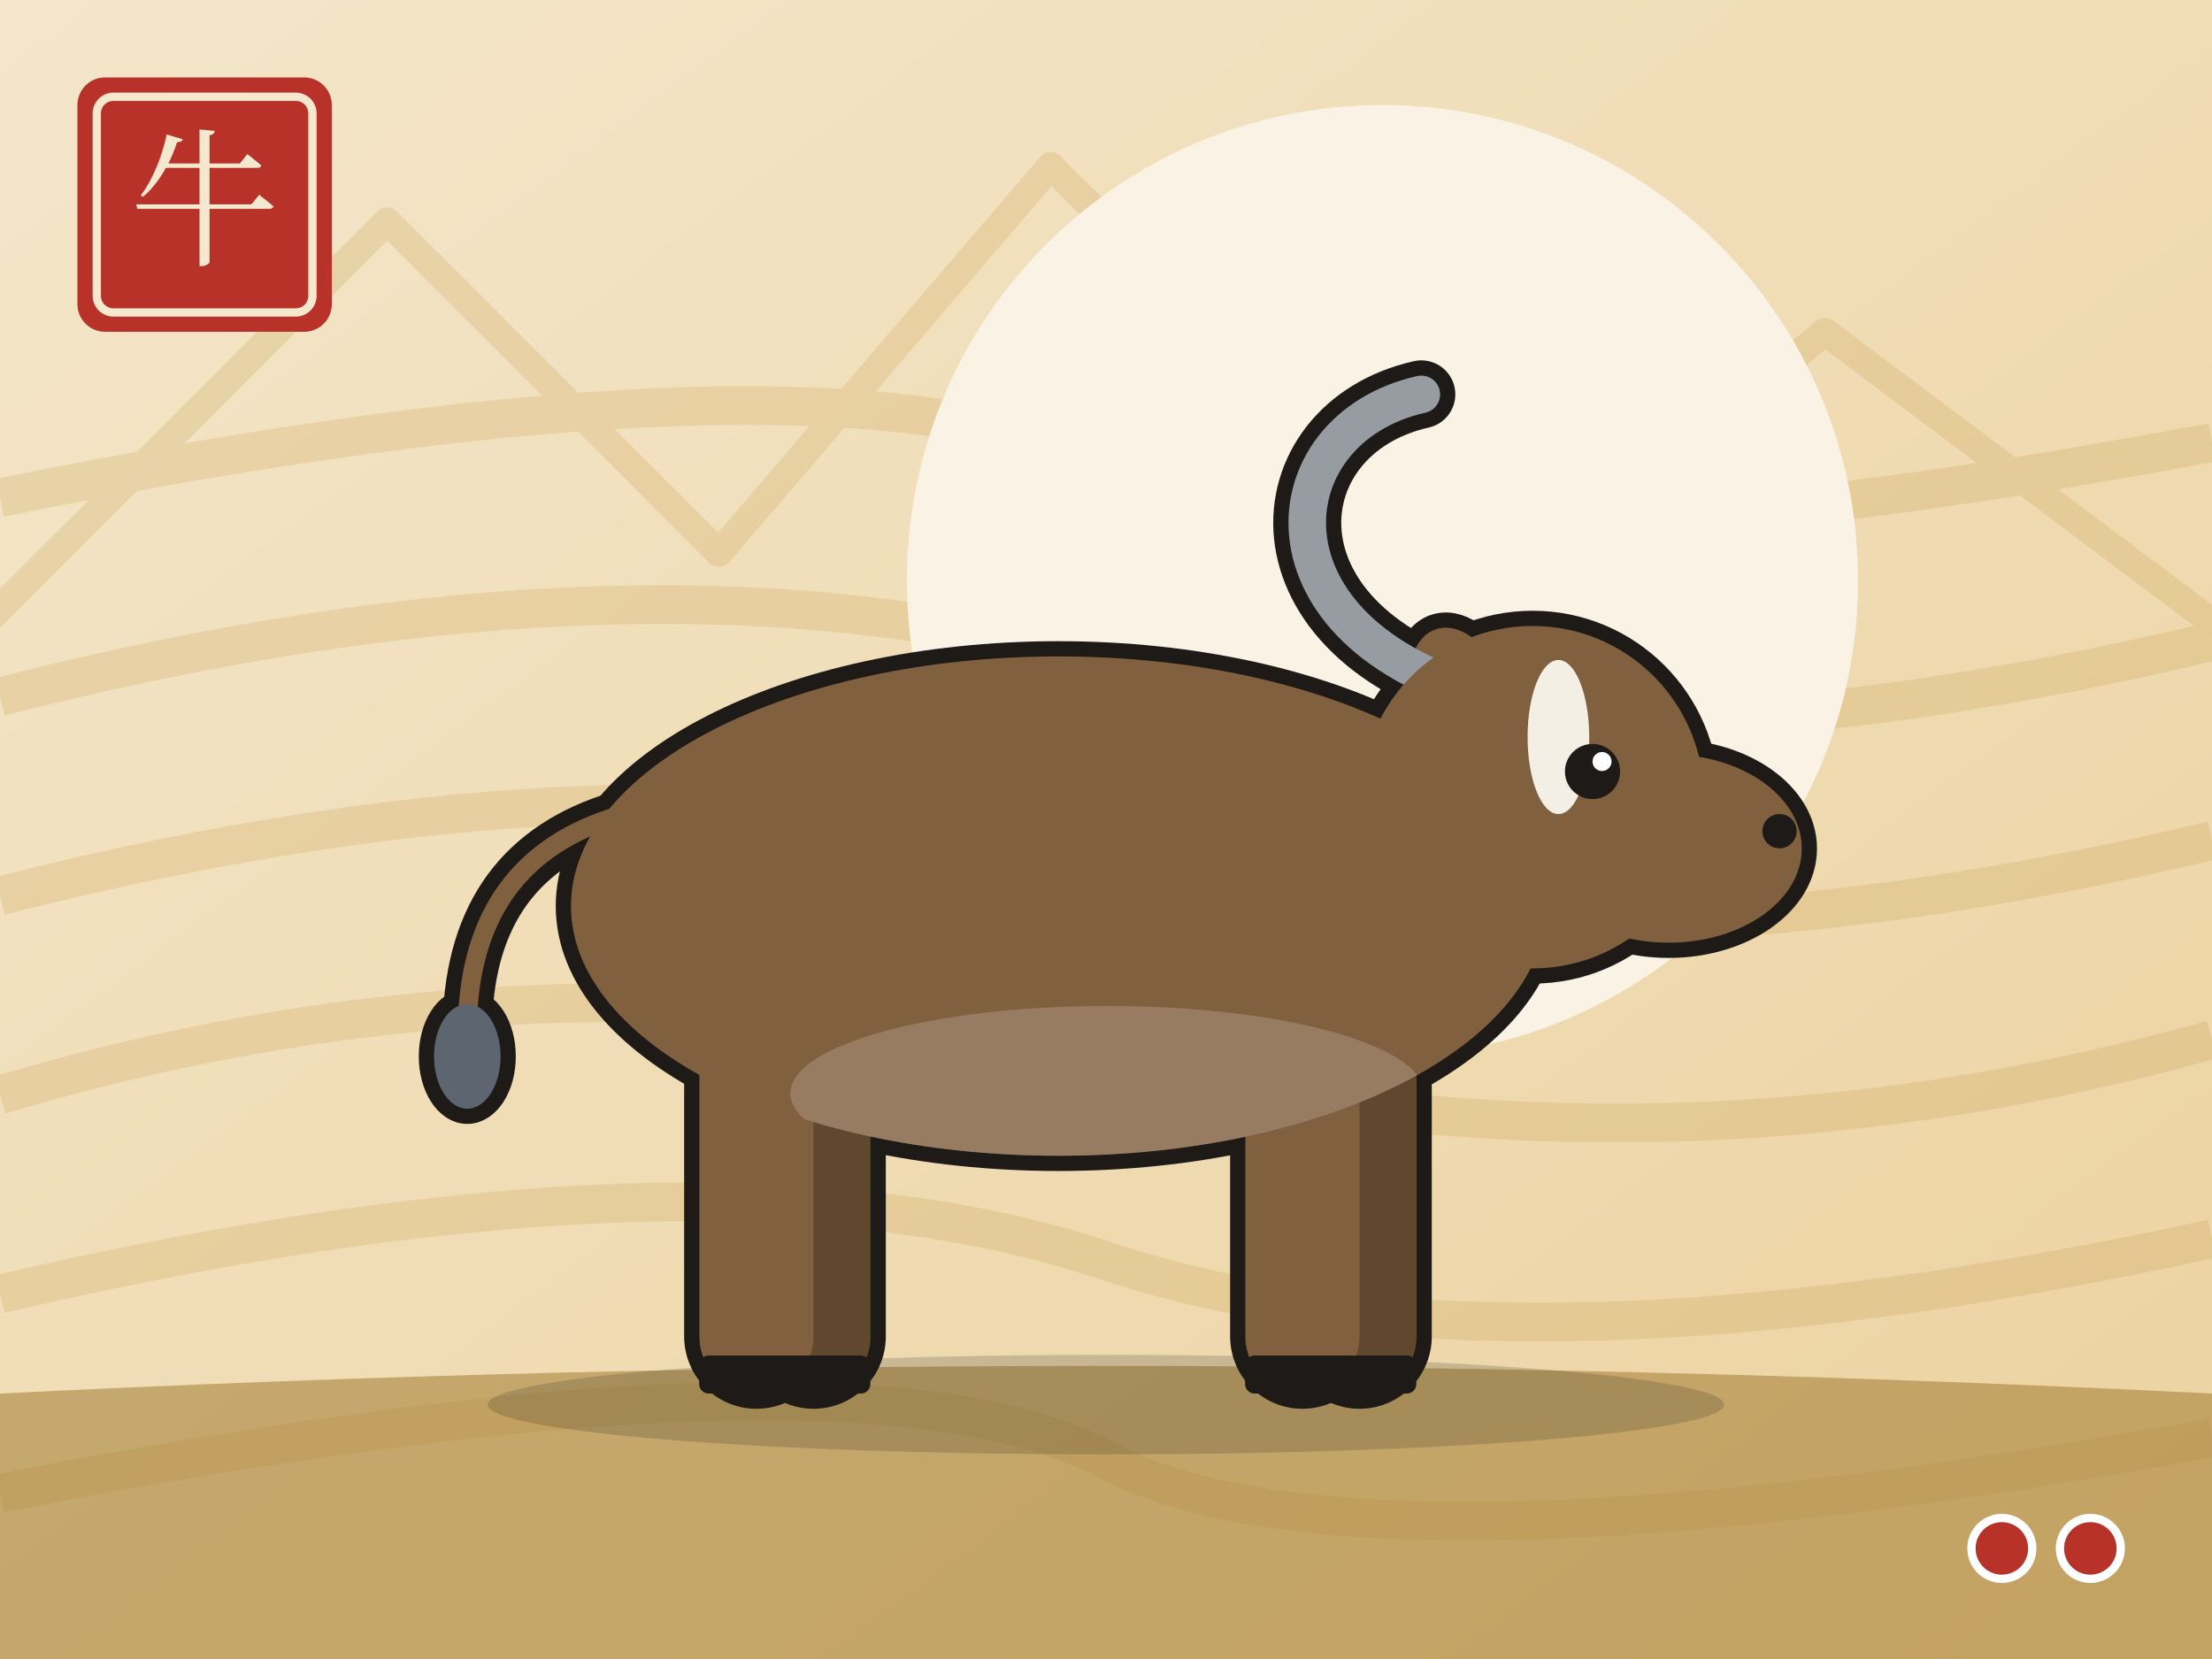
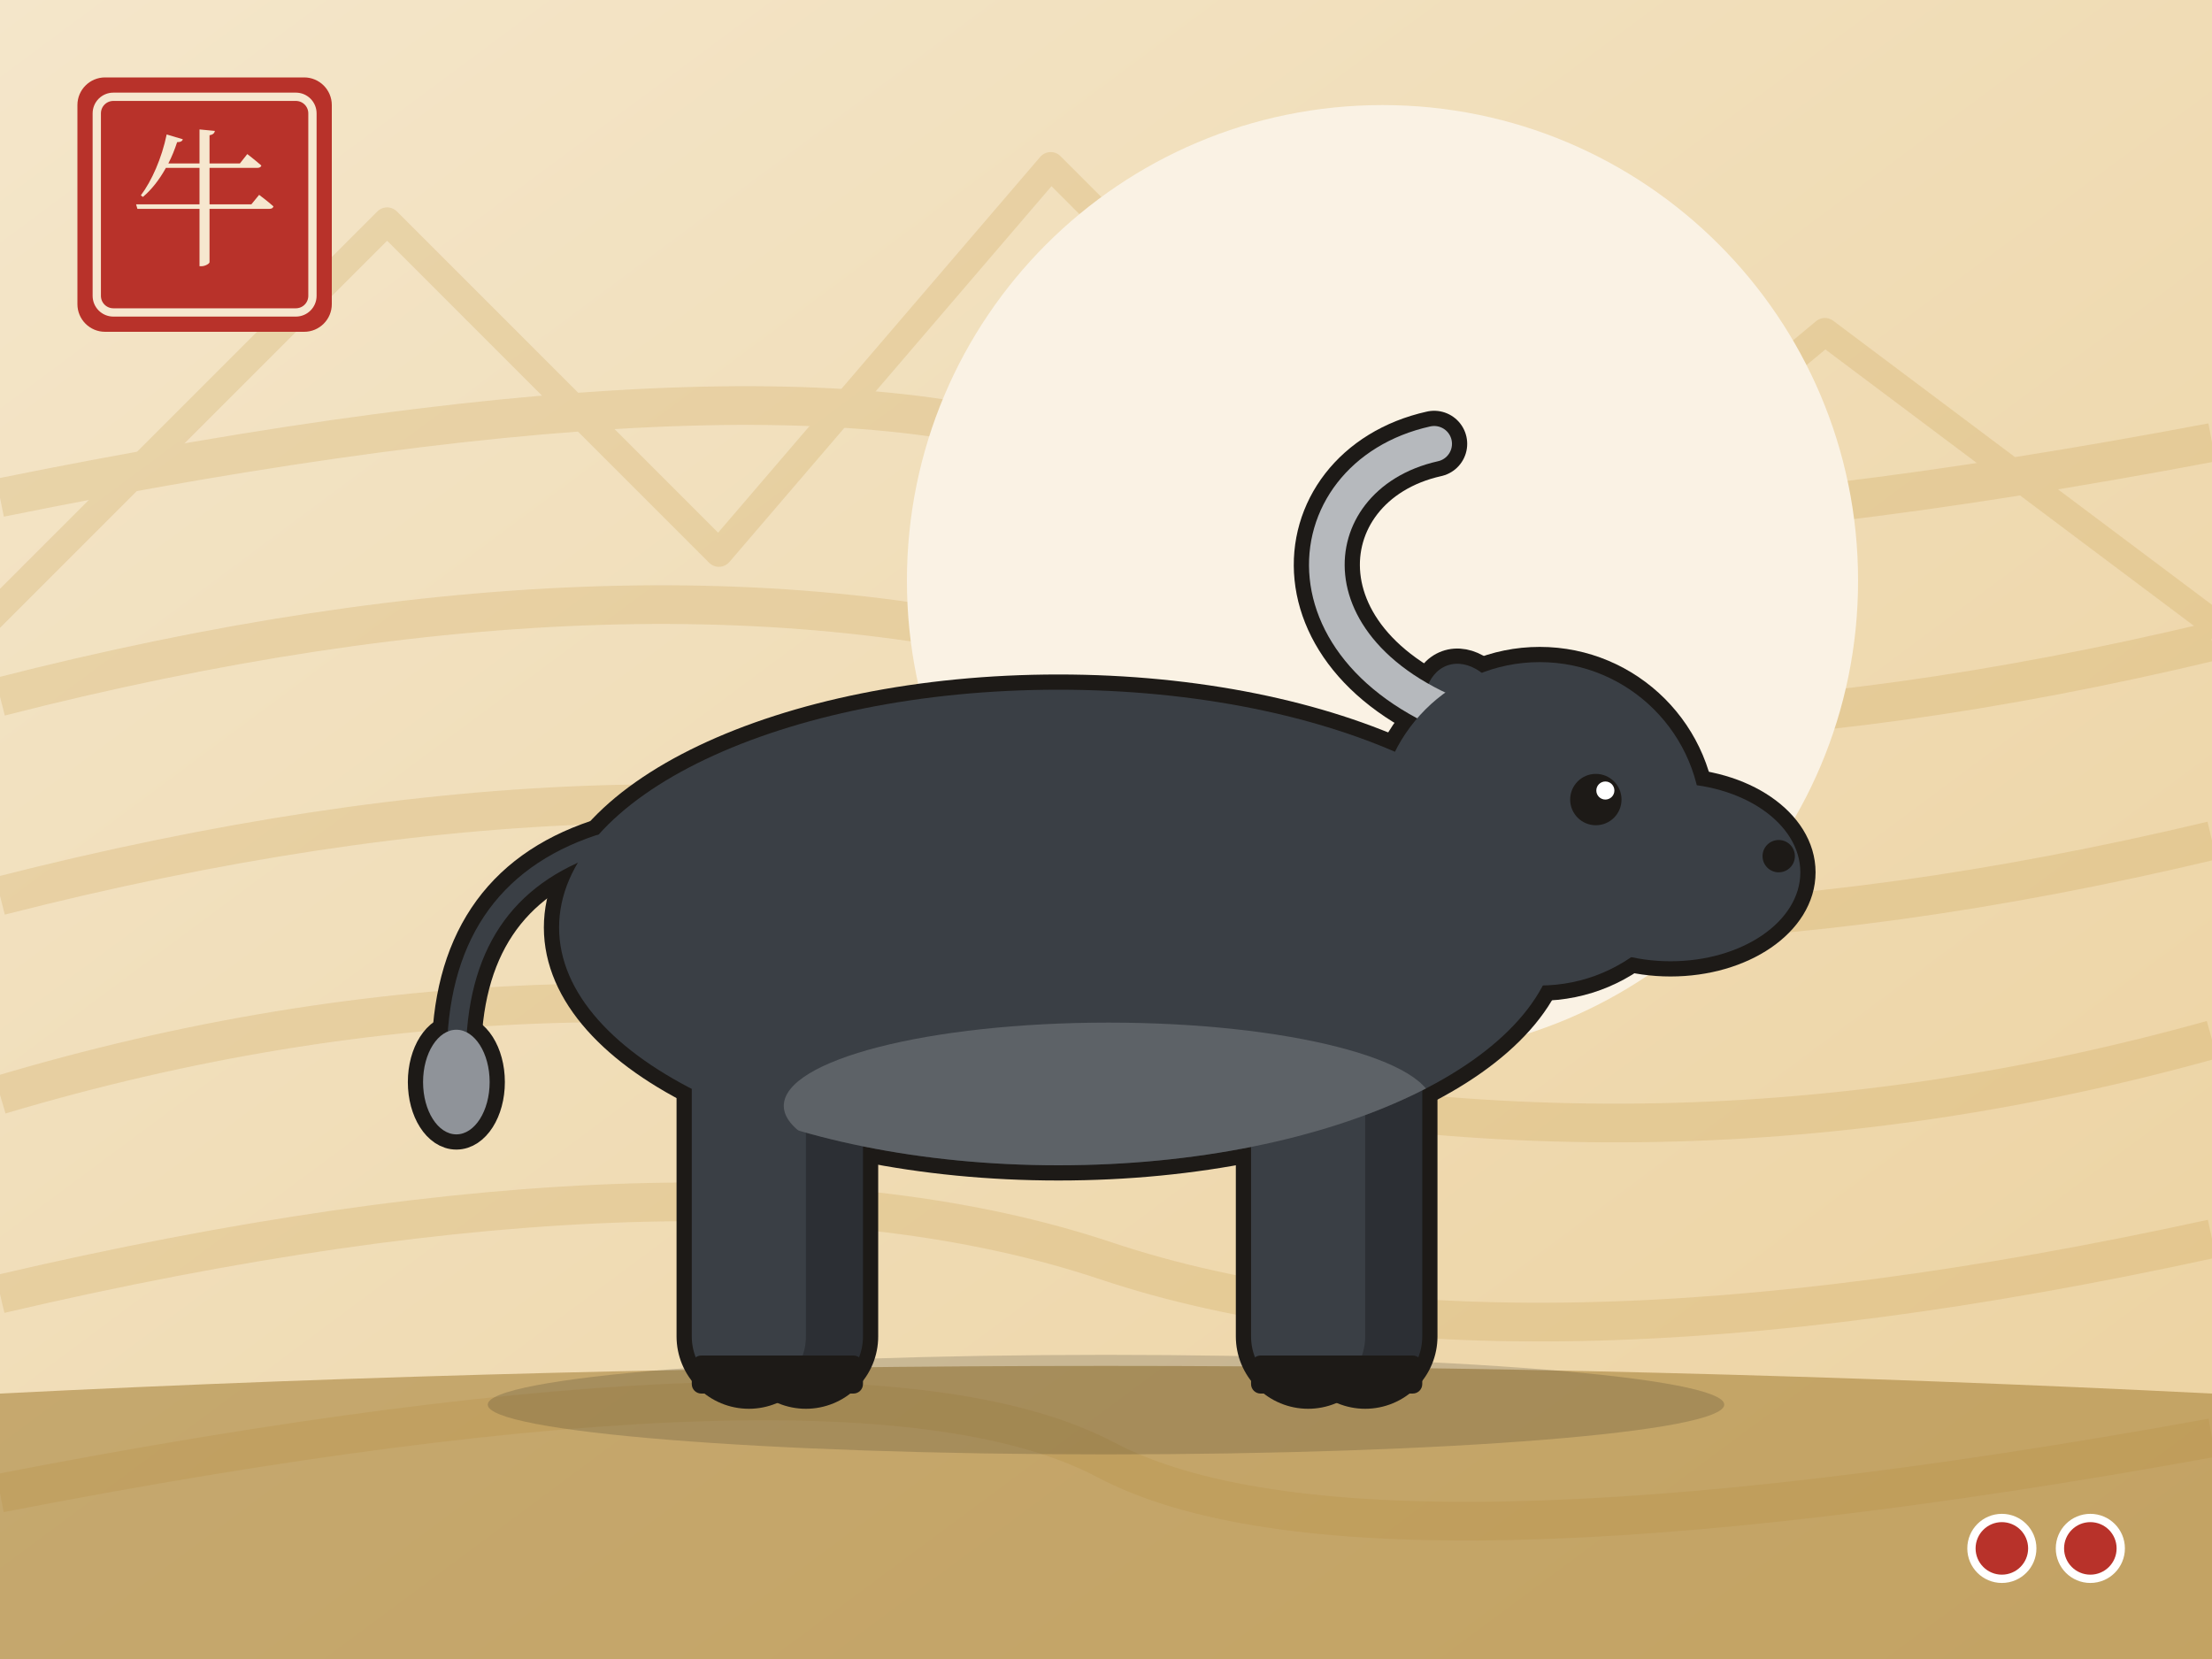
<svg xmlns="http://www.w3.org/2000/svg" viewBox="0 0 400 300" width="400" height="300">
  <defs>
    <linearGradient id="bg-plowhorn" x1="0" x2="1" y1="0" y2="1">
      <stop offset="0" stop-color="#f4e6ca" />
      <stop offset="1" stop-color="#ecd2a0" />
    </linearGradient>
  </defs>
  <rect width="400" height="300" fill="url(#bg-plowhorn)" />
  <g opacity="0.2">
    <path d="M0 90 Q148.144 60 200 84 T400 80" stroke="#bf9039" stroke-width="7" fill="none" />
    <path d="M0 126 Q117.214 96 200 120 T400 116" stroke="#bf9039" stroke-width="7" fill="none" />
    <path d="M0 162 Q117.623 132 200 156 T400 152" stroke="#bf9039" stroke-width="7" fill="none" />
    <path d="M0 198 Q100.44 168 200 192 T400 188" stroke="#bf9039" stroke-width="7" fill="none" />
    <path d="M0 234 Q128.228 204 200 228 T400 224" stroke="#bf9039" stroke-width="7" fill="none" />
    <path d="M0 270 Q154.624 240 200 264 T400 260" stroke="#bf9039" stroke-width="7" fill="none" />
    <path d="M-10 120 L70 40 L130 100 L190 30 L270 110 L330 60 L410 120" stroke="#bf9039" stroke-width="5" fill="none" stroke-linejoin="round" />
  </g>
  <circle cx="250" cy="105" r="86" fill="#faf2e4" />
  <path d="M0 252 Q200 242 400 252 L400 300 L0 300 Z" fill="#a37b31" opacity="0.55" />
  <ellipse cx="200" cy="254" rx="111.8" ry="9" fill="#1d1a17" opacity="0.18" />
  <g transform="translate(200 252) scale(0.86) translate(-200 -252)">
-     <path d="M95.7 131.1 Q65.7 141.1 65.7 176.1" fill="none" stroke="#1d1a17" stroke-width="10.4" stroke-linecap="round" stroke-linejoin="round" />
-     <ellipse cx="65.7" cy="181.1" rx="7" ry="11" fill="#1d1a17" stroke="#1d1a17" stroke-width="6.4" stroke-linejoin="round" />
-     <path d="M138.5 160 L138.5 240" fill="none" stroke="#1d1a17" stroke-width="30.4" stroke-linecap="round" stroke-linejoin="round" />
-     <path d="M253.3 160 L253.3 240" fill="none" stroke="#1d1a17" stroke-width="30.4" stroke-linecap="round" stroke-linejoin="round" />
-     <ellipse cx="190" cy="149.5" rx="102.5" ry="52.5" fill="#1d1a17" stroke="#1d1a17" stroke-width="6.4" stroke-linejoin="round" />
-     <path d="M236.1 144.3 L282.5 133.8" fill="none" stroke="#1d1a17" stroke-width="60.4" stroke-linecap="round" stroke-linejoin="round" />
-     <ellipse cx="273.5" cy="103.2" rx="9" ry="12.6" transform="rotate(-20 273.5 103.2)" fill="#1d1a17" stroke="#1d1a17" stroke-width="6.4" stroke-linejoin="round" />
-     <path d="M280.7 105.6 C230.3 92.4 233.9 49.2 266.3 41.9" fill="none" stroke="#1d1a17" stroke-width="14.3" stroke-linecap="round" stroke-linejoin="round" />
-     <ellipse cx="289.7" cy="126.6" rx="36" ry="36" fill="#1d1a17" stroke="#1d1a17" stroke-width="6.4" stroke-linejoin="round" />
-     <ellipse cx="318.3" cy="137.4" rx="28" ry="19.8" fill="#1d1a17" stroke="#1d1a17" stroke-width="6.4" stroke-linejoin="round" />
-     <path d="M126.5 160 L126.5 240" fill="none" stroke="#1d1a17" stroke-width="30.4" stroke-linecap="round" stroke-linejoin="round" />
-     <path d="M241.3 160 L241.3 240" fill="none" stroke="#1d1a17" stroke-width="30.4" stroke-linecap="round" stroke-linejoin="round" />
-     <path d="M95.7 131.1 Q65.7 141.1 65.7 176.1" fill="none" stroke="#80603f" stroke-width="4" stroke-linecap="round" stroke-linejoin="round" />
-     <ellipse cx="65.7" cy="181.1" rx="7" ry="11" fill="#5d6670" />
-     <path d="M138.5 160 L138.5 240" fill="none" stroke="#60482f" stroke-width="24" stroke-linecap="round" stroke-linejoin="round" />
-     <path d="M253.3 160 L253.3 240" fill="none" stroke="#60482f" stroke-width="24" stroke-linecap="round" stroke-linejoin="round" />
-     <ellipse cx="190" cy="149.5" rx="102.5" ry="52.5" fill="#80603f" />
-     <path d="M236.1 144.3 L282.5 133.8" fill="none" stroke="#80603f" stroke-width="54" stroke-linecap="round" stroke-linejoin="round" />
-     <ellipse cx="273.5" cy="103.2" rx="9" ry="12.6" transform="rotate(-20 273.5 103.2)" fill="#80603f" />
-     <path d="M280.7 105.6 C230.3 92.4 233.9 49.2 266.3 41.9" fill="none" stroke="#969ca2" stroke-width="7.9" stroke-linecap="round" stroke-linejoin="round" />
-     <ellipse cx="289.7" cy="126.6" rx="36" ry="36" fill="#80603f" />
-     <ellipse cx="318.3" cy="137.4" rx="28" ry="19.8" fill="#80603f" />
-     <path d="M126.5 160 L126.5 240" fill="none" stroke="#80603f" stroke-width="24" stroke-linecap="round" stroke-linejoin="round" />
-     <path d="M241.3 160 L241.3 240" fill="none" stroke="#80603f" stroke-width="24" stroke-linecap="round" stroke-linejoin="round" />
-     <rect x="126.45" y="244" width="24" height="8" rx="2" fill="#1d1a17" />
-     <rect x="241.25" y="244" width="24" height="8" rx="2" fill="#1d1a17" />
-     <rect x="114.45" y="244" width="24" height="8" rx="2" fill="#1d1a17" />
-     <rect x="229.25" y="244" width="24" height="8" rx="2" fill="#1d1a17" />
+     <path d="M93.4 136.5 Q63.4 146.5 63.4 181.5" fill="none" stroke="#1d1a17" stroke-width="10.4" stroke-linecap="round" stroke-linejoin="round" />
+     <ellipse cx="63.4" cy="186.5" rx="7" ry="11" fill="#1d1a17" stroke="#1d1a17" stroke-width="6.4" stroke-linejoin="round" />
+     <path d="M136.9 164 L136.9 240" fill="none" stroke="#1d1a17" stroke-width="30.4" stroke-linecap="round" stroke-linejoin="round" />
+     <path d="M254.5 164 L254.5 240" fill="none" stroke="#1d1a17" stroke-width="30.4" stroke-linecap="round" stroke-linejoin="round" />
+     <ellipse cx="190" cy="154" rx="105" ry="50" fill="#1d1a17" stroke="#1d1a17" stroke-width="6.4" stroke-linejoin="round" />
+     <path d="M237.3 149 L284.3 139" fill="none" stroke="#1d1a17" stroke-width="57.4" stroke-linecap="round" stroke-linejoin="round" />
+     <ellipse cx="275.8" cy="110.1" rx="8.5" ry="11.9" transform="rotate(-20 275.8 110.1)" fill="#1d1a17" stroke="#1d1a17" stroke-width="6.4" stroke-linejoin="round" />
+     <path d="M282.7 112.7 C235.1 99.9 238.5 59.1 269 52.3" fill="none" stroke="#1d1a17" stroke-width="13.9" stroke-linecap="round" stroke-linejoin="round" />
+     <ellipse cx="291.2" cy="132.2" rx="34" ry="34" fill="#1d1a17" stroke="#1d1a17" stroke-width="6.4" stroke-linejoin="round" />
+     <ellipse cx="318.7" cy="142.4" rx="27.3" ry="18.7" fill="#1d1a17" stroke="#1d1a17" stroke-width="6.4" stroke-linejoin="round" />
+     <path d="M124.9 164 L124.9 240" fill="none" stroke="#1d1a17" stroke-width="30.4" stroke-linecap="round" stroke-linejoin="round" />
+     <path d="M242.5 164 L242.5 240" fill="none" stroke="#1d1a17" stroke-width="30.4" stroke-linecap="round" stroke-linejoin="round" />
+     <path d="M93.4 136.5 Q63.4 146.5 63.4 181.5" fill="none" stroke="#3a3f45" stroke-width="4" stroke-linecap="round" stroke-linejoin="round" />
+     <ellipse cx="63.4" cy="186.5" rx="7" ry="11" fill="#8f9399" />
+     <path d="M136.9 164 L136.9 240" fill="none" stroke="#2c2f34" stroke-width="24" stroke-linecap="round" stroke-linejoin="round" />
+     <path d="M254.5 164 L254.5 240" fill="none" stroke="#2c2f34" stroke-width="24" stroke-linecap="round" stroke-linejoin="round" />
+     <ellipse cx="190" cy="154" rx="105" ry="50" fill="#3a3f45" />
+     <path d="M237.3 149 L284.3 139" fill="none" stroke="#3a3f45" stroke-width="51" stroke-linecap="round" stroke-linejoin="round" />
+     <ellipse cx="275.8" cy="110.1" rx="8.5" ry="11.9" transform="rotate(-20 275.8 110.1)" fill="#3a3f45" />
+     <path d="M282.7 112.7 C235.1 99.9 238.5 59.1 269 52.3" fill="none" stroke="#b6b9bd" stroke-width="7.5" stroke-linecap="round" stroke-linejoin="round" />
+     <ellipse cx="291.2" cy="132.2" rx="34" ry="34" fill="#3a3f45" />
+     <ellipse cx="318.7" cy="142.4" rx="27.3" ry="18.7" fill="#3a3f45" />
+     <path d="M124.9 164 L124.9 240" fill="none" stroke="#3a3f45" stroke-width="24" stroke-linecap="round" stroke-linejoin="round" />
+     <path d="M242.5 164 L242.5 240" fill="none" stroke="#3a3f45" stroke-width="24" stroke-linecap="round" stroke-linejoin="round" />
+     <rect x="124.9" y="244" width="24" height="8" rx="2" fill="#1d1a17" />
+     <rect x="242.5" y="244" width="24" height="8" rx="2" fill="#1d1a17" />
+     <rect x="112.9" y="244" width="24" height="8" rx="2" fill="#1d1a17" />
+     <rect x="230.5" y="244" width="24" height="8" rx="2" fill="#1d1a17" />
    <defs>
      <clipPath id="plowhorn-clip">
-         <path d="M95.7 131.1 Q65.7 141.1 65.7 176.1" fill="none" stroke="#80603f" stroke-width="4" stroke-linecap="round" stroke-linejoin="round" />
-         <ellipse cx="65.7" cy="181.1" rx="7" ry="11" fill="#5d6670" />
-         <path d="M138.5 160 L138.5 240" fill="none" stroke="#60482f" stroke-width="24" stroke-linecap="round" stroke-linejoin="round" />
-         <path d="M253.3 160 L253.3 240" fill="none" stroke="#60482f" stroke-width="24" stroke-linecap="round" stroke-linejoin="round" />
-         <ellipse cx="190" cy="149.5" rx="102.5" ry="52.5" fill="#80603f" />
-         <path d="M236.1 144.3 L282.5 133.8" fill="none" stroke="#80603f" stroke-width="54" stroke-linecap="round" stroke-linejoin="round" />
-         <ellipse cx="273.5" cy="103.2" rx="9" ry="12.6" transform="rotate(-20 273.5 103.2)" fill="#80603f" />
-         <path d="M280.7 105.6 C230.3 92.4 233.9 49.2 266.3 41.9" fill="none" stroke="#969ca2" stroke-width="7.9" stroke-linecap="round" stroke-linejoin="round" />
-         <ellipse cx="289.7" cy="126.6" rx="36" ry="36" fill="#80603f" />
-         <ellipse cx="318.3" cy="137.4" rx="28" ry="19.8" fill="#80603f" />
-         <path d="M126.5 160 L126.5 240" fill="none" stroke="#80603f" stroke-width="24" stroke-linecap="round" stroke-linejoin="round" />
-         <path d="M241.3 160 L241.3 240" fill="none" stroke="#80603f" stroke-width="24" stroke-linecap="round" stroke-linejoin="round" />
+         <path d="M93.4 136.5 Q63.4 146.5 63.4 181.5" fill="none" stroke="#3a3f45" stroke-width="4" stroke-linecap="round" stroke-linejoin="round" />
+         <ellipse cx="63.4" cy="186.5" rx="7" ry="11" fill="#8f9399" />
+         <path d="M136.9 164 L136.9 240" fill="none" stroke="#2c2f34" stroke-width="24" stroke-linecap="round" stroke-linejoin="round" />
+         <path d="M254.5 164 L254.5 240" fill="none" stroke="#2c2f34" stroke-width="24" stroke-linecap="round" stroke-linejoin="round" />
+         <ellipse cx="190" cy="154" rx="105" ry="50" fill="#3a3f45" />
+         <path d="M237.3 149 L284.3 139" fill="none" stroke="#3a3f45" stroke-width="51" stroke-linecap="round" stroke-linejoin="round" />
+         <ellipse cx="275.8" cy="110.1" rx="8.5" ry="11.9" transform="rotate(-20 275.8 110.1)" fill="#3a3f45" />
+         <path d="M282.7 112.7 C235.1 99.9 238.5 59.1 269 52.3" fill="none" stroke="#b6b9bd" stroke-width="7.5" stroke-linecap="round" stroke-linejoin="round" />
+         <ellipse cx="291.2" cy="132.2" rx="34" ry="34" fill="#3a3f45" />
+         <ellipse cx="318.7" cy="142.4" rx="27.3" ry="18.7" fill="#3a3f45" />
+         <path d="M124.9 164 L124.9 240" fill="none" stroke="#3a3f45" stroke-width="24" stroke-linecap="round" stroke-linejoin="round" />
+         <path d="M242.5 164 L242.5 240" fill="none" stroke="#3a3f45" stroke-width="24" stroke-linecap="round" stroke-linejoin="round" />
      </clipPath>
    </defs>
    <g clip-path="url(#plowhorn-clip)">
-       <ellipse cx="295.125" cy="113.95" rx="6.48" ry="16.2" fill="#f4efe4" />
-       <ellipse cx="200.25" cy="188.875" rx="66.625" ry="18.375" fill="#a69079" opacity="0.6" />
+       <ellipse cx="200.5" cy="191.5" rx="68.25" ry="17.5" fill="#75797d" opacity="0.6" />
    </g>
-     <circle cx="302.3" cy="121.2" r="5.8" fill="#1d1a17" />
-     <circle cx="304.3" cy="119.1" r="2" fill="#fff" />
-     <circle cx="341.625" cy="133.75" r="3.6" fill="#1d1a17" />
+     <circle cx="303" cy="127.1" r="5.4" fill="#1d1a17" />
+     <circle cx="305" cy="125.2" r="1.9" fill="#fff" />
+     <circle cx="341.45" cy="139" r="3.4" fill="#1d1a17" />
  </g>
  <g transform="translate(14 14)">
    <rect width="46" height="46" rx="5" fill="#b8322a" />
    <rect x="3.5" y="3.5" width="39" height="39" rx="3" fill="none" stroke="#f6e7cf" stroke-width="1.5" />
    <text x="23" y="32" text-anchor="middle" font-size="27" font-family="'Noto Serif CJK SC','Noto Serif SC','Songti SC','SimSun',serif" fill="#f6e7cf">牛</text>
  </g>
  <circle cx="378" cy="280" r="5.5" fill="#b8322a" stroke="#fff" stroke-width="1.5" />
  <circle cx="362" cy="280" r="5.5" fill="#b8322a" stroke="#fff" stroke-width="1.5" />
</svg>
